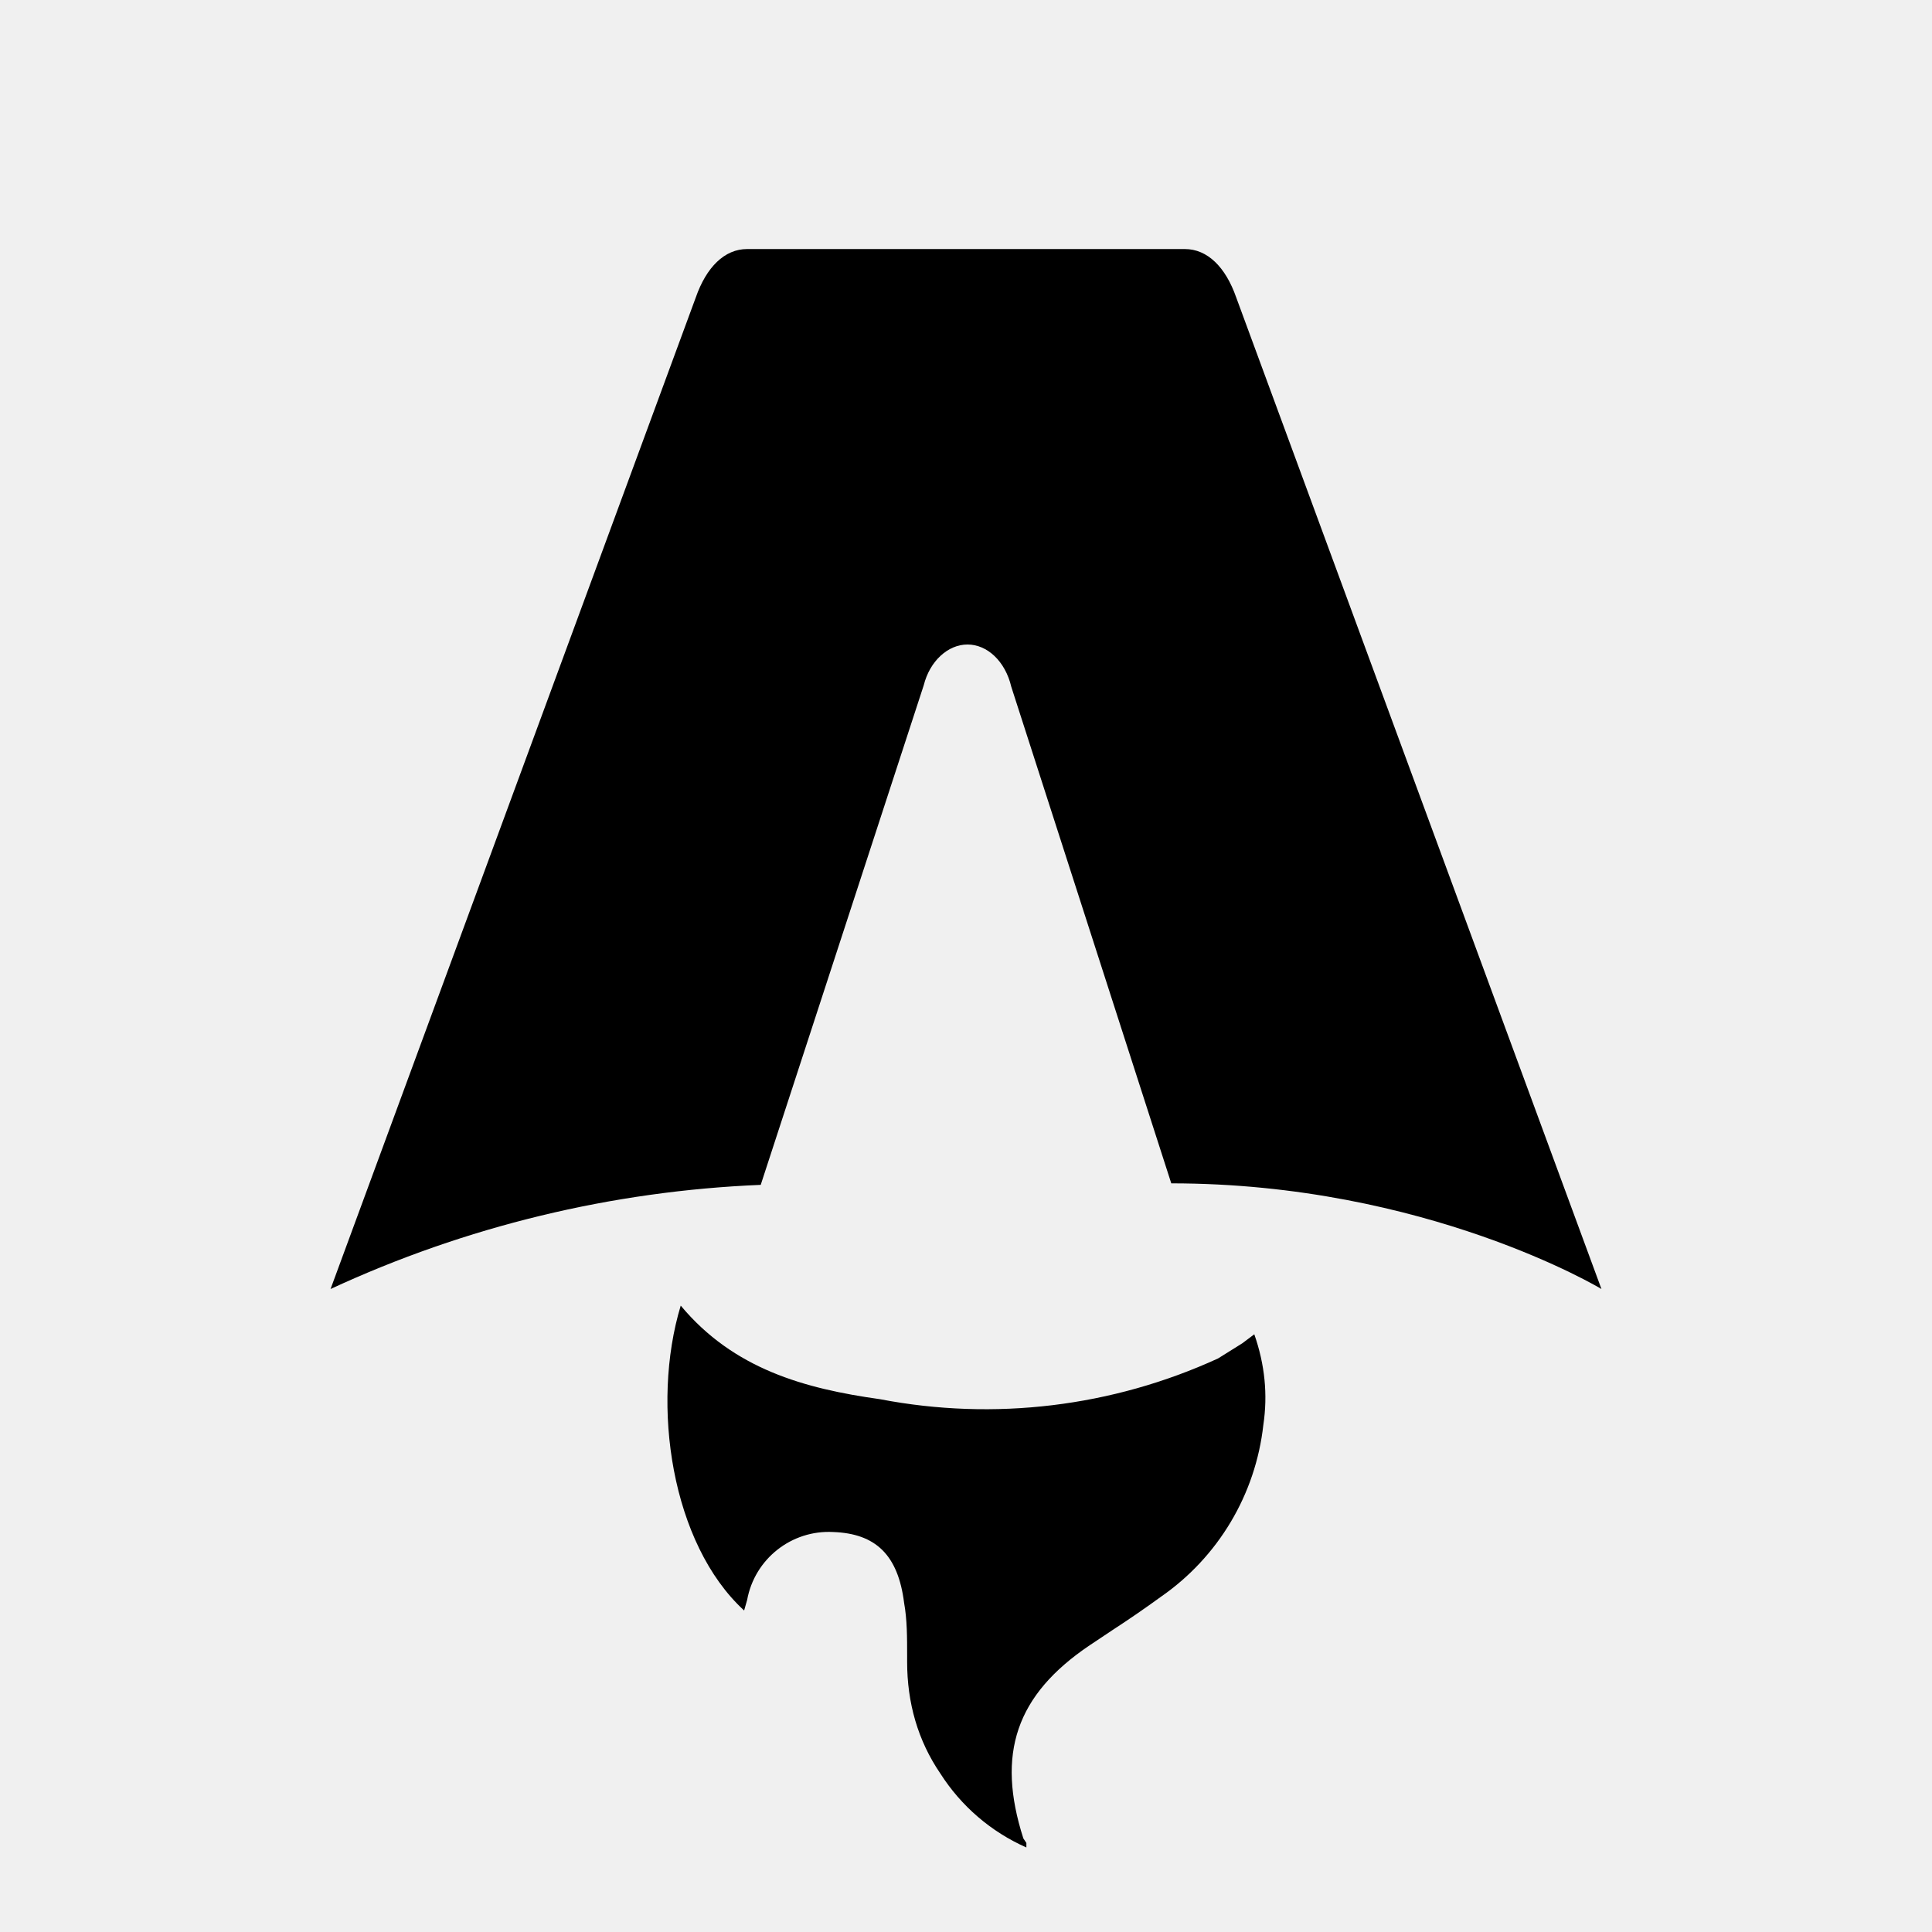
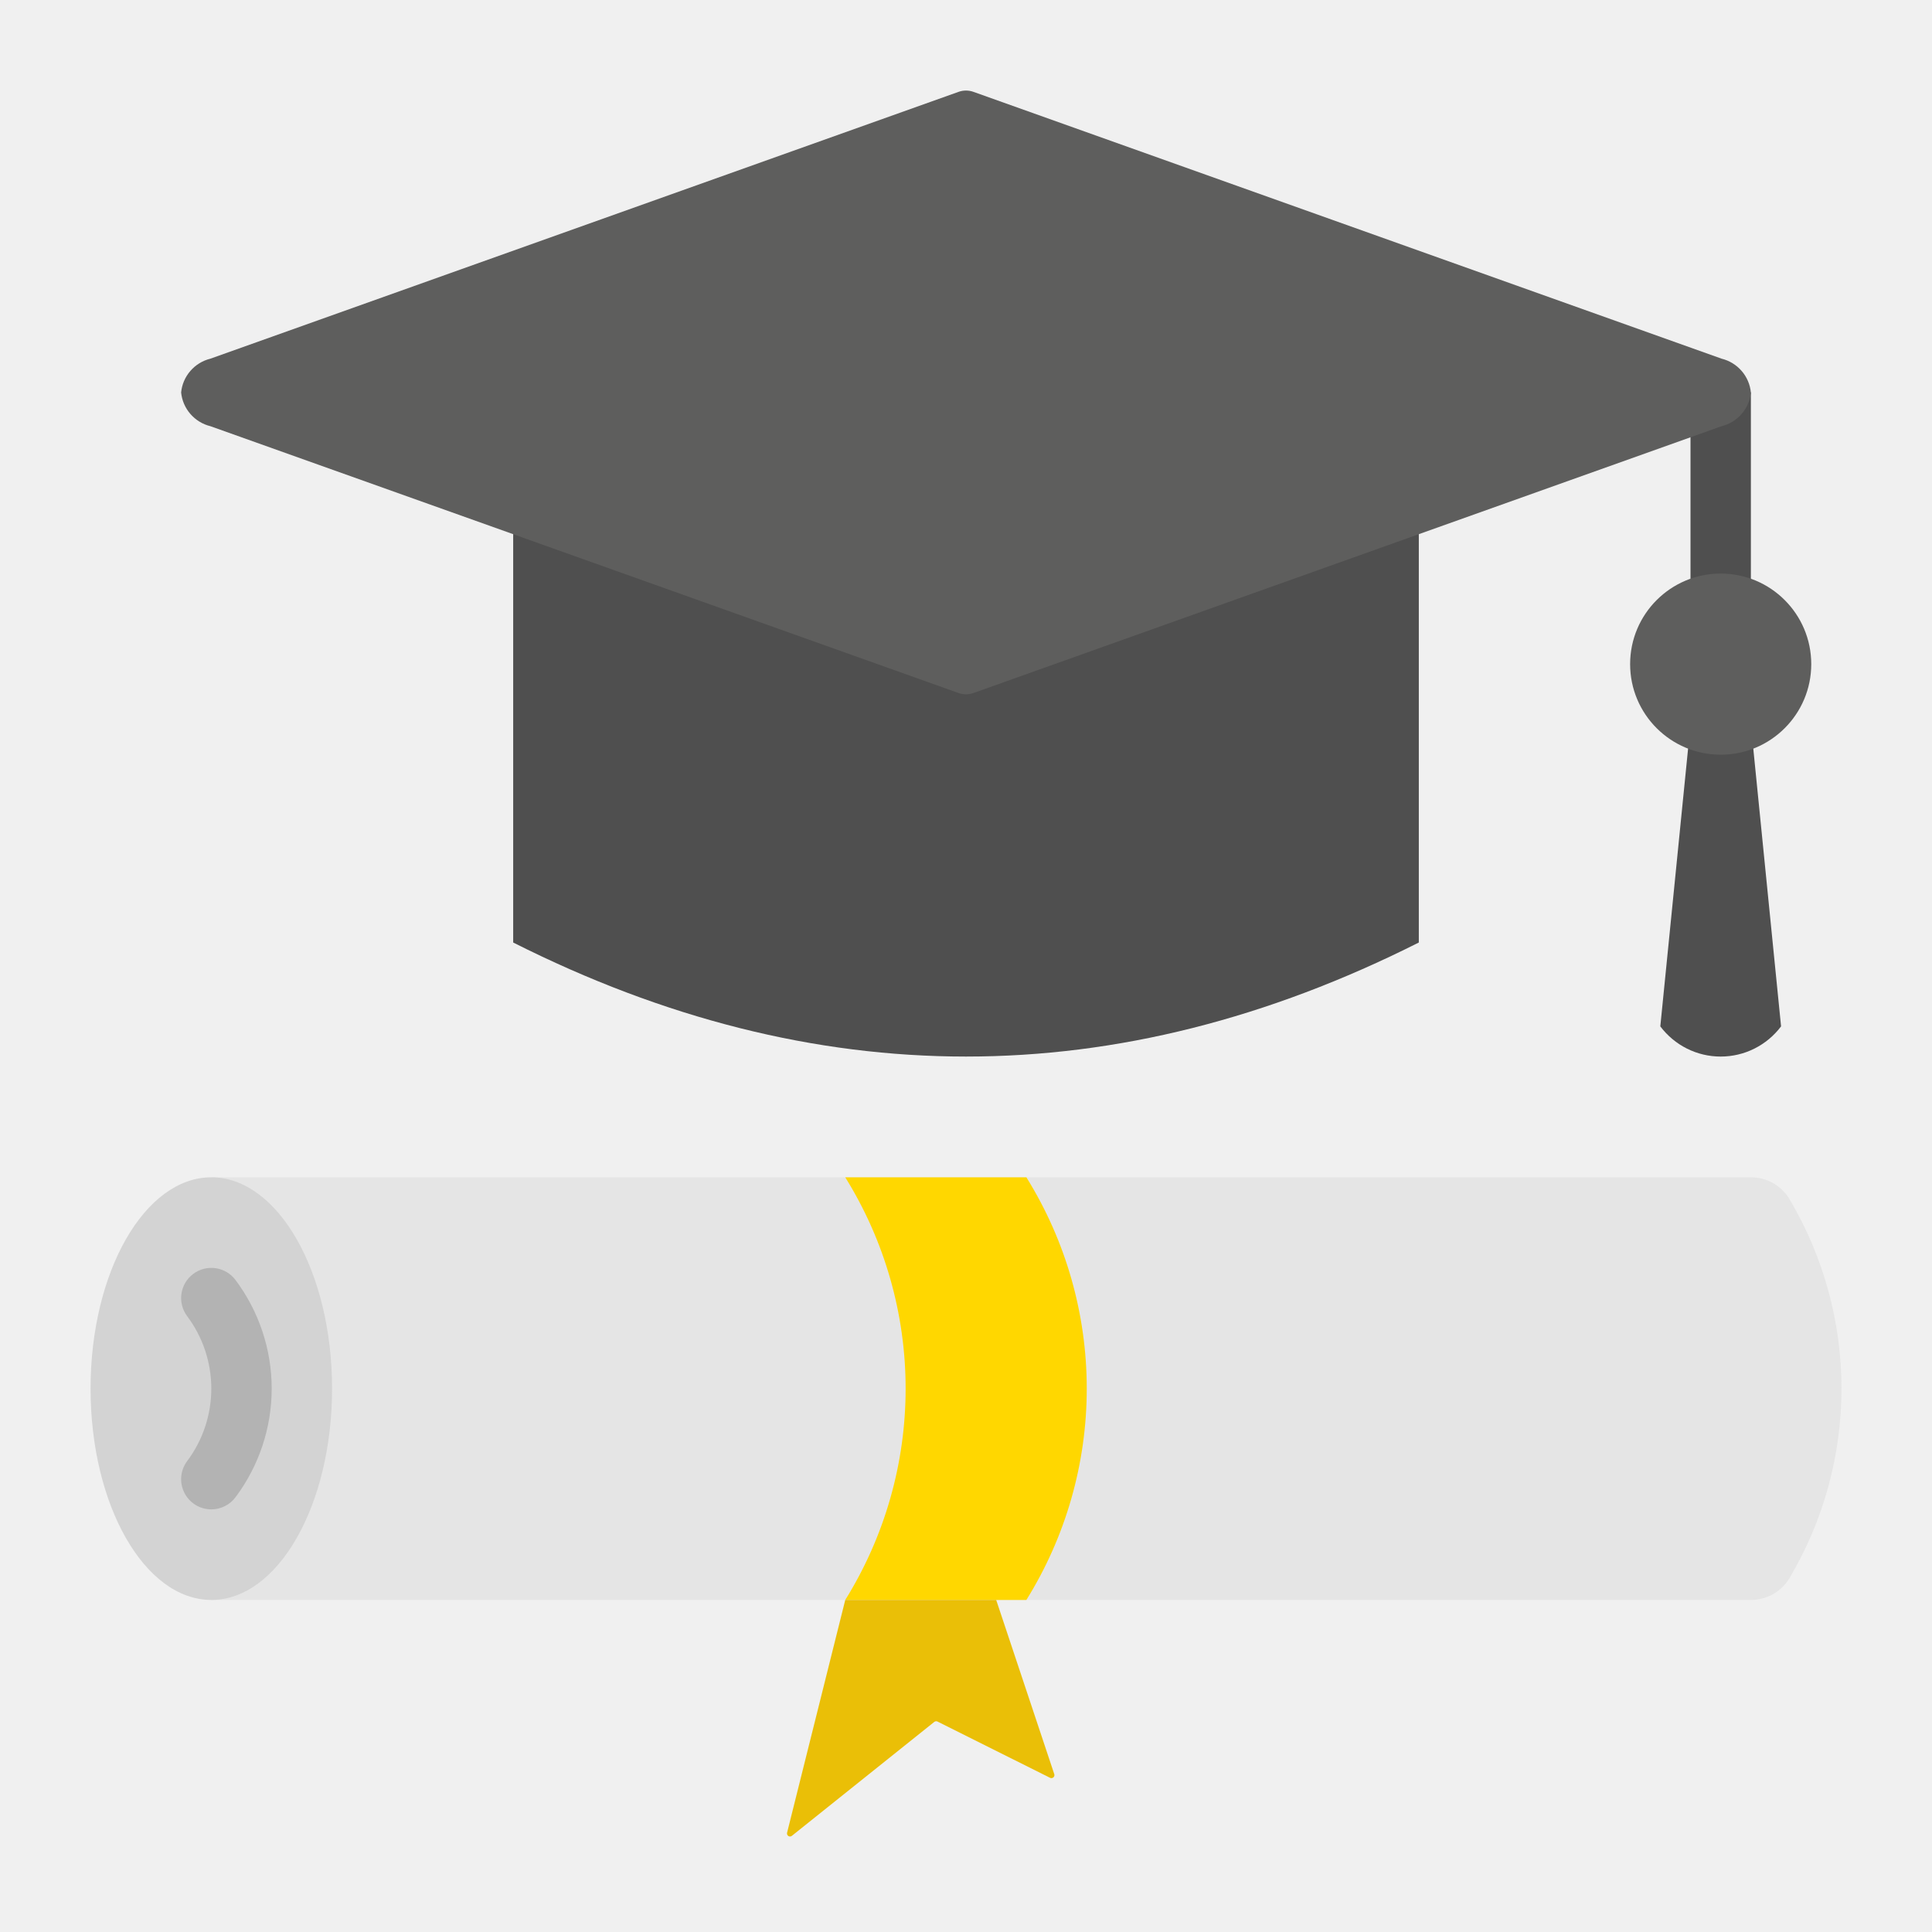
- <svg xmlns="http://www.w3.org/2000/svg" fill="none" viewBox="0 0 128 128">
-   <path d="M50.4 78.5a75.1 75.1 0 0 0-28.5 6.9l24.2-65.7c.7-2 1.9-3.2 3.4-3.2h29c1.5 0 2.7 1.2 3.4 3.2l24.2 65.7s-11.6-7-28.5-7L67 45.5c-.4-1.7-1.6-2.8-2.9-2.8-1.3 0-2.5 1.1-2.9 2.7L50.4 78.5Zm-1.1 28.2Zm-4.2-20.2c-2 6.6-.6 15.8 4.2 20.2a17.5 17.5 0 0 1 .2-.7 5.5 5.5 0 0 1 5.7-4.5c2.8.1 4.3 1.5 4.7 4.7.2 1.1.2 2.3.2 3.5v.4c0 2.7.7 5.2 2.2 7.4a13 13 0 0 0 5.7 4.9v-.3l-.2-.3c-1.8-5.6-.5-9.5 4.4-12.8l1.5-1a73 73 0 0 0 3.2-2.2 16 16 0 0 0 6.8-11.4c.3-2 .1-4-.6-6l-.8.6-1.6 1a37 37 0 0 1-22.4 2.7c-5-.7-9.7-2-13.2-6.2Z" />
-   <style>
-         path { fill: #000; }
-         @media (prefers-color-scheme: dark) {
-             path { fill: #FFF; }
-         }
-     </style>
+ <svg xmlns="http://www.w3.org/2000/svg" width="64" height="64" viewBox="0 0 64 64" fill="none">
+   <path d="M7 39H57.991C58.256 38.998 58.517 39.066 58.747 39.199C58.977 39.331 59.166 39.523 59.297 39.754C60.413 41.647 61.001 43.803 61.001 46C61.001 48.197 60.413 50.354 59.297 52.246C59.166 52.477 58.977 52.669 58.747 52.801C58.517 52.934 58.256 53.003 57.991 53H7" fill="#E5E5E5" />
+   <path d="M59 34C58.767 34.31 58.465 34.562 58.118 34.736C57.771 34.91 57.388 35 57 35C56.612 35 56.229 34.91 55.882 34.736C55.535 34.562 55.233 34.31 55 34L56 24H58L59 34Z" fill="#4F4F4F" />
+   <path d="M58 13H56V20H58V13Z" fill="#4F4F4F" />
+   <path d="M47 16V31.222C37 36.259 27 36.259 17 31.222V17L47 16Z" fill="#4F4F4F" />
+   <path d="M57.031 14.118L32.242 22.959C32.085 23.014 31.915 23.014 31.758 22.959L6.969 14.118C6.712 14.055 6.48 13.913 6.307 13.713C6.133 13.513 6.026 13.264 6 13C6.026 12.736 6.133 12.487 6.307 12.287C6.48 12.087 6.712 11.945 6.969 11.882L31.758 3.041C31.915 2.986 32.085 2.986 32.242 3.041L57.031 11.882C57.288 11.945 57.52 12.087 57.693 12.287C57.867 12.487 57.974 12.736 58 13C57.974 13.264 57.867 13.513 57.693 13.713C57.52 13.913 57.288 14.055 57.031 14.118Z" fill="#5E5E5D" />
+   <path d="M57 25C58.657 25 60 23.657 60 22C60 20.343 58.657 19 57 19C55.343 19 54 20.343 54 22C54 23.657 55.343 25 57 25Z" fill="#5E5E5D" />
+   <path d="M7 53C9.209 53 11 49.866 11 46C11 42.134 9.209 39 7 39C4.791 39 3 42.134 3 46C3 49.866 4.791 53 7 53Z" fill="#D3D3D3" />
+   <path d="M34 53H28C29.307 50.899 30 48.474 30 46C30 43.526 29.307 41.101 28 39H34C35.307 41.101 36 43.526 36 46C36 48.474 35.307 50.899 34 53Z" fill="#FFD700" />
+   <path d="M34.784 58.892L31.057 57.029C31.04 57.02 31.021 57.017 31.002 57.019C30.983 57.021 30.965 57.028 30.95 57.04L26.231 60.815C26.215 60.828 26.195 60.835 26.175 60.836C26.154 60.837 26.134 60.831 26.117 60.821C26.099 60.81 26.086 60.794 26.078 60.775C26.07 60.756 26.068 60.735 26.072 60.715L28 53H33L34.924 58.771C34.93 58.79 34.931 58.81 34.926 58.829C34.92 58.848 34.91 58.865 34.895 58.878C34.88 58.891 34.861 58.9 34.841 58.902C34.822 58.904 34.802 58.901 34.784 58.892Z" fill="#EABF07" />
+   <path d="M7 50C6.814 50 6.632 49.948 6.474 49.851C6.316 49.753 6.189 49.613 6.106 49.447C6.023 49.281 5.987 49.095 6.004 48.91C6.021 48.725 6.089 48.549 6.2 48.4C6.719 47.708 7 46.865 7 46C7 45.135 6.719 44.292 6.2 43.6C6.041 43.388 5.973 43.121 6.01 42.859C6.048 42.596 6.188 42.359 6.4 42.2C6.612 42.041 6.879 41.972 7.141 42.01C7.404 42.048 7.641 42.188 7.8 42.4C8.579 43.439 9 44.702 9 46C9 47.298 8.579 48.561 7.8 49.6C7.707 49.724 7.586 49.825 7.447 49.894C7.308 49.964 7.155 50 7 50Z" fill="#B3B3B3" />
</svg>
